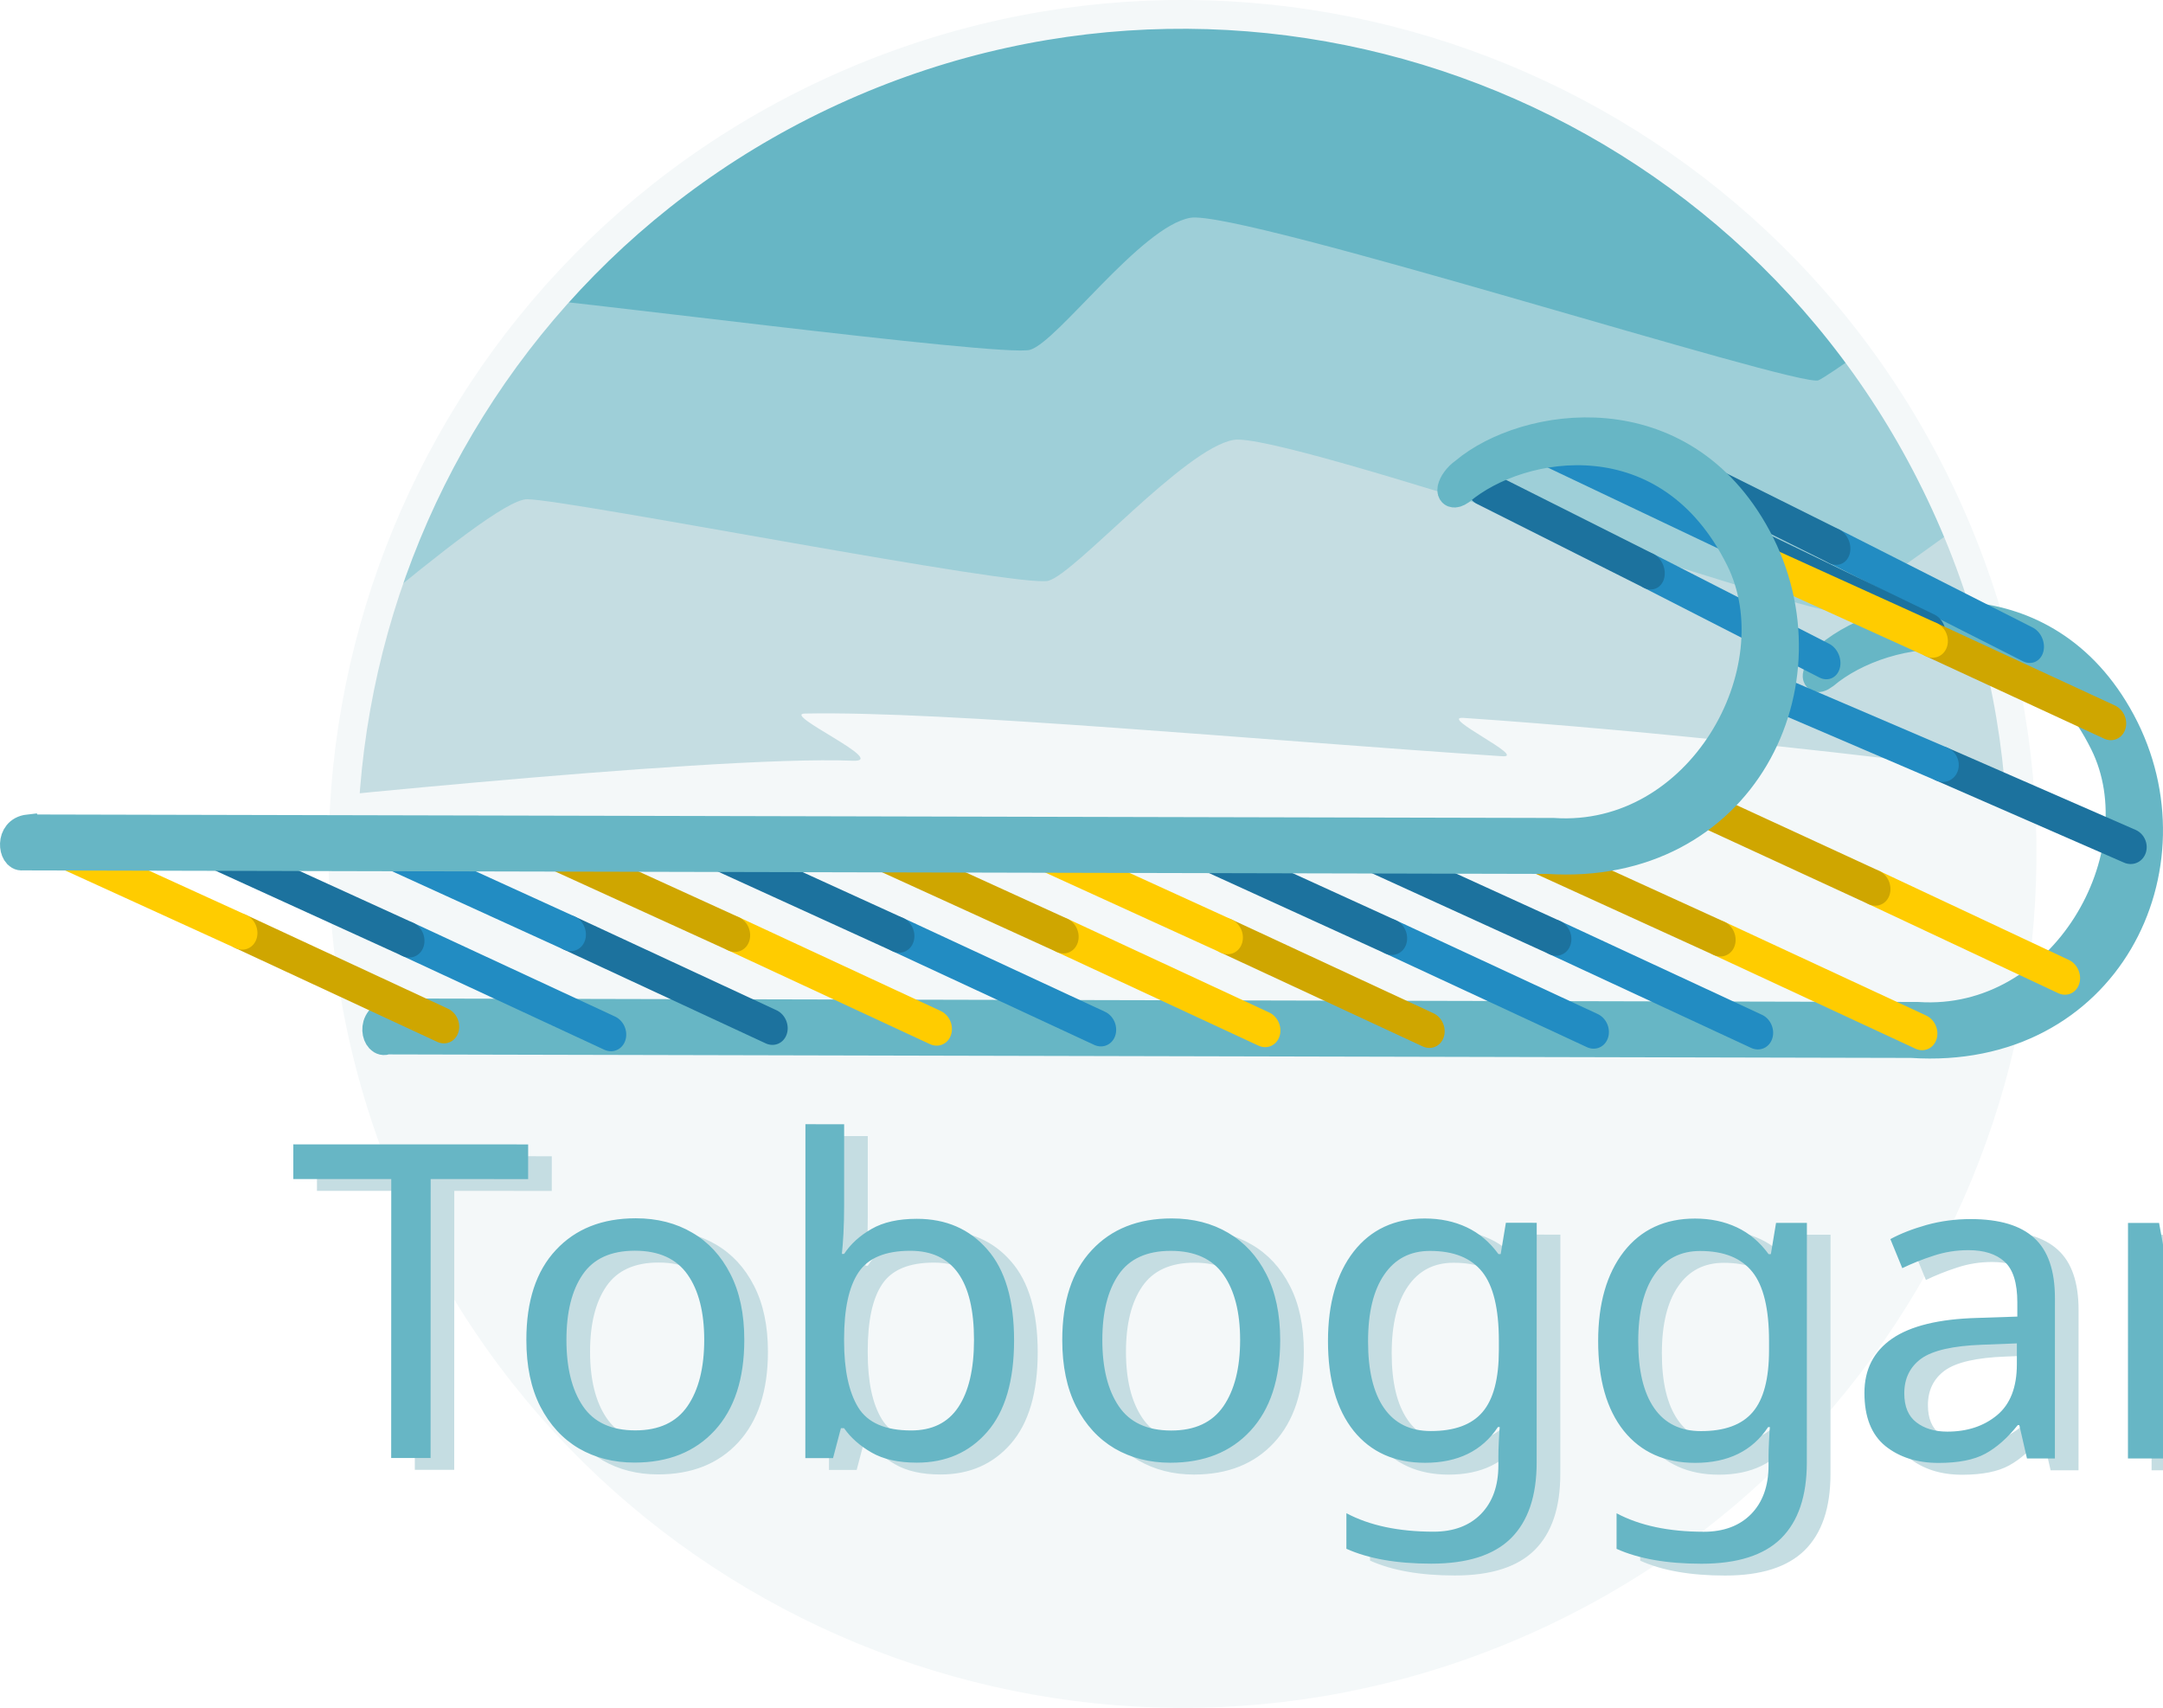
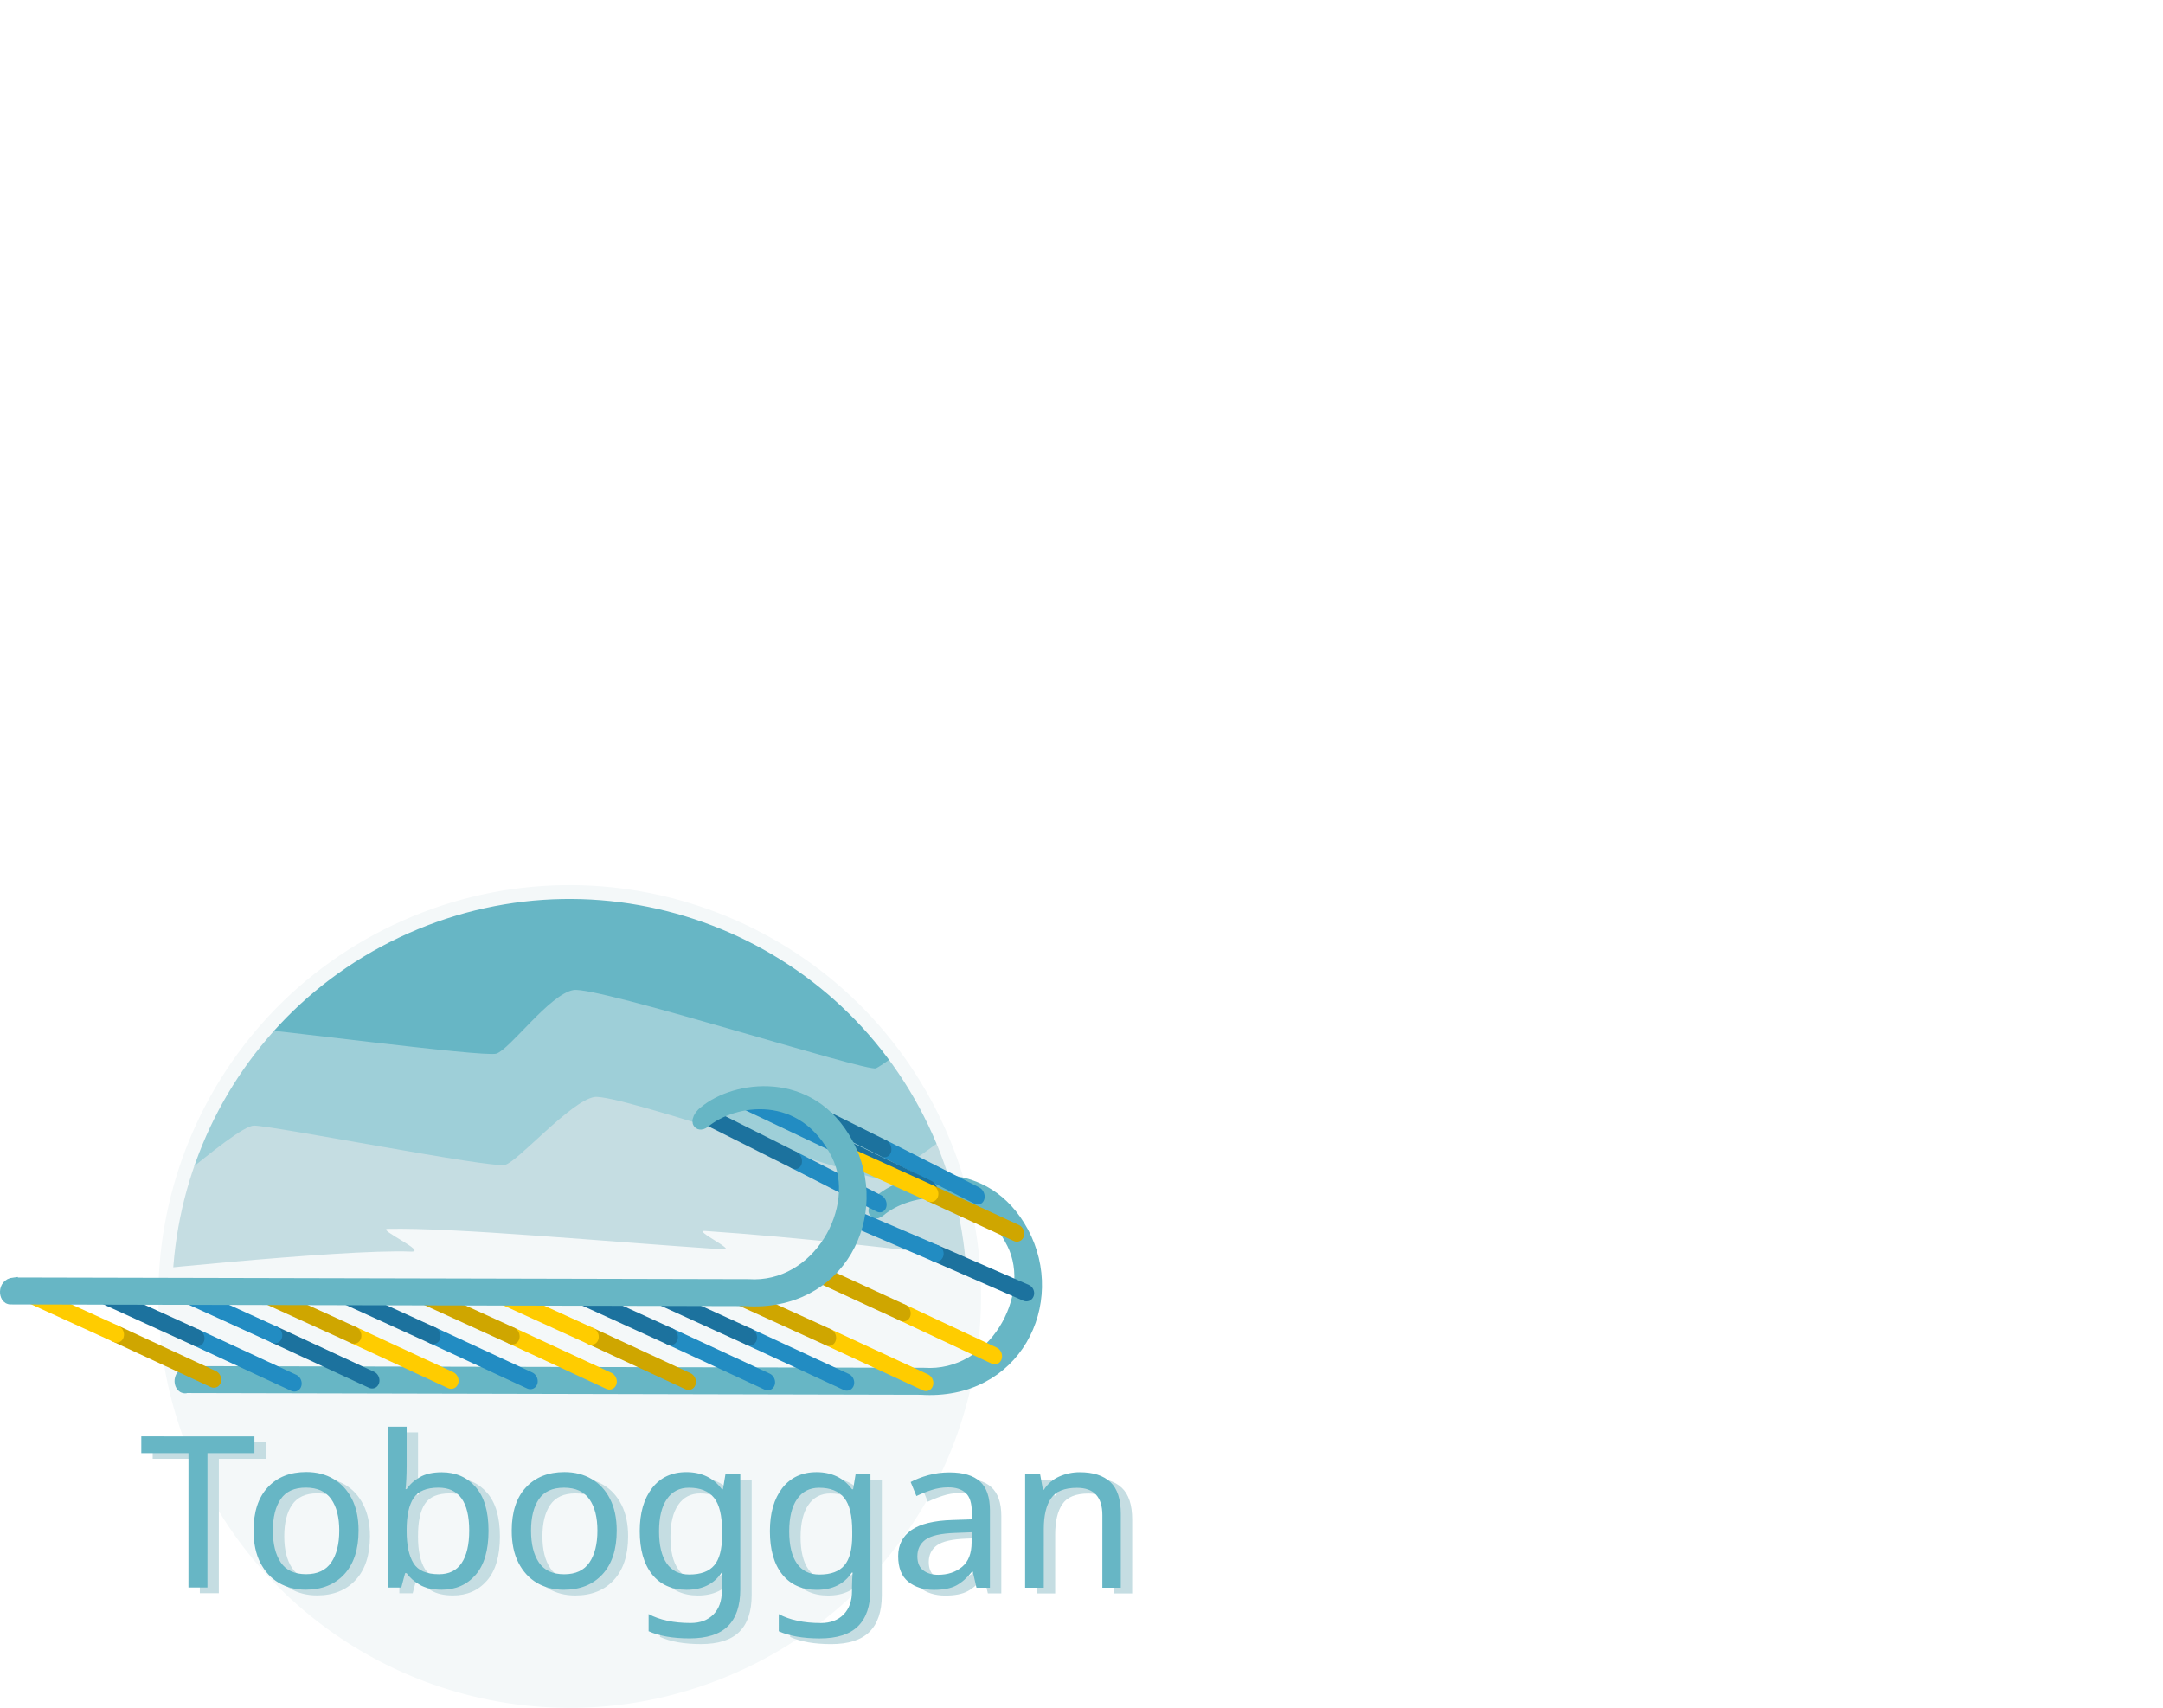
<svg xmlns="http://www.w3.org/2000/svg" width="150.112mm" height="118.519mm" viewBox="0 0 150.112 118.519" version="1.1" id="svg1757">
  <defs id="defs1751">
    <clipPath clipPathUnits="userSpaceOnUse" id="clipPath42745">
      <circle r="58.248" cy="282.997" cx="-154.989" id="circle42747" style="opacity:1;vector-effect:none;fill:none;fill-opacity:1;stroke:#ff0000;stroke-width:0.135px;stroke-linecap:butt;stroke-linejoin:miter;stroke-miterlimit:4;stroke-dasharray:none;stroke-dashoffset:0;stroke-opacity:1;marker:none;paint-order:stroke fill markers" transform="scale(-1,1)" />
    </clipPath>
  </defs>
  <g id="layer1" transform="translate(-80.72844,-100.1675)">
-     <g transform="rotate(-21.53716,-404.9454,670.2408)" id="g44619">
+     <g transform="matrix(0.4481081,-0.1768503,0.1768503,0.4481081,-90.31477,64.26479)" id="g44619">
      <g id="g44609">
        <g id="g44607">
-           <g transform="rotate(-2.42182,3083.593,-3339.557)" id="g44501" clip-path="url(#clipPath42745)">
+           <g transform="matrix(0.9991068,-0.04225616,0.04225616,0.9991068,143.8711,127.3179)" id="g44501" clip-path="url(#clipPath42745)">
            <g id="g44499">
-               <circle transform="matrix(-1.584146,0,0,1.584146,782.8388,-1370.898)" style="opacity:1;vector-effect:none;fill:#67b6c5;fill-opacity:1;stroke:none;stroke-width:0.085px;stroke-linecap:butt;stroke-linejoin:miter;stroke-miterlimit:4;stroke-dasharray:none;stroke-dashoffset:0;stroke-opacity:1;marker:none;paint-order:stroke fill markers" id="circle44491" cx="396.333" cy="1044.029" r="36.77" clip-path="none" />
-               <path transform="translate(-1.164731e-6)" id="path44493" d="m 101.947,232.967 c 3.37,0 22.805,-5.804 25.333,-4.68 2.528,1.123 30.275,18.161 32.24,18.442 1.966,0.281 10.514,-4.698 13.884,-3.855 3.37,0.843 33.859,28.008 35.264,28.008 1.404,0 19.378,-3.932 19.378,-3.932 l -5.898,28.927 -128.065,-51.956" style="opacity:1;vector-effect:none;fill:#9ecfd8;fill-opacity:1;stroke:none;stroke-width:0.135px;stroke-linecap:butt;stroke-linejoin:miter;stroke-miterlimit:4;stroke-dasharray:none;stroke-dashoffset:0;stroke-opacity:1;marker:none;paint-order:stroke fill markers" />
-               <path transform="translate(-1.164731e-6)" style="opacity:1;vector-effect:none;fill:#c5dde2;fill-opacity:1;stroke:none;stroke-width:0.265px;stroke-linecap:butt;stroke-linejoin:miter;stroke-miterlimit:4;stroke-dasharray:none;stroke-dashoffset:0;stroke-opacity:1" d="m 96.611,248.133 c 3.37,0 24.275,-7.225 26.803,-6.102 2.528,1.123 28.805,19.582 30.771,19.863 1.966,0.281 12.34,-4.558 15.71,-3.715 3.37,0.843 32.034,27.868 33.438,27.868 1.404,0 19.378,-3.932 19.378,-3.932 l -5.898,28.927 -128.065,-51.956" id="path44495" />
+               <circle transform="matrix(-1.584146,0,0,1.584146,782.8388,-1370.898)" style="opacity:1;fill:#67b6c5;fill-opacity:1;stroke:none;stroke-width:0.085px;stroke-linecap:butt;stroke-linejoin:miter;stroke-miterlimit:4;stroke-dasharray:none;stroke-dashoffset:0;stroke-opacity:1;marker:none;paint-order:stroke fill markers" id="circle44491" cx="396.333" cy="1044.029" r="36.77" clip-path="none" />
+               <path transform="translate(-1.164731e-6,0)" id="path44493" d="m 101.947,232.967 c 3.37,0 22.805,-5.804 25.333,-4.68 2.528,1.123 30.275,18.161 32.24,18.442 1.966,0.281 10.514,-4.698 13.884,-3.855 3.37,0.843 33.859,28.008 35.264,28.008 1.404,0 19.378,-3.932 19.378,-3.932 l -5.898,28.927 -128.065,-51.956" style="opacity:1;fill:#9ecfd8;fill-opacity:1;stroke:none;stroke-width:0.135px;stroke-linecap:butt;stroke-linejoin:miter;stroke-miterlimit:4;stroke-dasharray:none;stroke-dashoffset:0;stroke-opacity:1;marker:none;paint-order:stroke fill markers" />
+               <path transform="translate(-1.164731e-6,0)" style="opacity:1;fill:#c5dde2;fill-opacity:1;stroke:none;stroke-width:0.265px;stroke-linecap:butt;stroke-linejoin:miter;stroke-miterlimit:4;stroke-dasharray:none;stroke-dashoffset:0;stroke-opacity:1" d="m 96.611,248.133 c 3.37,0 24.275,-7.225 26.803,-6.102 2.528,1.123 28.805,19.582 30.771,19.863 1.966,0.281 12.34,-4.558 15.71,-3.715 3.37,0.843 32.034,27.868 33.438,27.868 1.404,0 19.378,-3.932 19.378,-3.932 l -5.898,28.927 -128.065,-51.956" id="path44495" />
              <path style="fill:#f4f8f9;fill-opacity:1;stroke:none;stroke-width:0.265px;stroke-linecap:butt;stroke-linejoin:miter;stroke-opacity:1" d="m 94.364,252.626 c 0,0 33.297,10.698 42.35,15.173 2.267,1.109 -3.207,-4.971 -1.732,-4.352 8.954,3.759 27.992,14.454 43.038,22.367 1.565,0.823 -2.936,-4.348 -1.38,-3.526 23.644,12.485 51.688,30.438 51.688,30.438 0,0 -54.484,52.799 -56.45,52.799 -1.966,0 -71.896,-12.919 -72.458,-16.289 -0.562,-3.37 -7.864,-79.76 -7.864,-79.76 z" id="path44497" />
            </g>
          </g>
-           <circle transform="matrix(-0.9991068,0.04225616,0.04225616,0.9991068,0,0)" style="opacity:1;vector-effect:none;fill:none;fill-opacity:1;stroke:#f4f8f9;stroke-width:2;stroke-linecap:butt;stroke-linejoin:miter;stroke-miterlimit:4;stroke-dasharray:none;stroke-dashoffset:0;stroke-opacity:1;marker:none;paint-order:stroke fill markers" id="circle44503" cx="-293.351" cy="416.281" r="58.248" clip-path="none" />
+           <circle transform="matrix(-0.9991068,0.04225616,0.04225616,0.9991068,0,0)" style="opacity:1;fill:none;fill-opacity:1;stroke:#f4f8f9;stroke-width:2;stroke-linecap:butt;stroke-linejoin:miter;stroke-miterlimit:4;stroke-dasharray:none;stroke-dashoffset:0;stroke-opacity:1;marker:none;paint-order:stroke fill markers" id="circle44503" cx="-293.351" cy="416.281" r="58.248" clip-path="none" />
          <g transform="translate(314.5833,125.0975)" id="g44605">
-             <path id="path44505" d="m -58.952,268.549 98.354,39.077 c 9.229,4.369 19.748,-4.29 19.015,-12.891 -0.946,-11.105 -11.102,-13.283 -16.312,-11.538 -1.555,0.404 0.859,-1.403 0.746,-1.103 5.211,-1.745 15.91,0.636 17.203,11.703 1.32,11.301 -9.457,21.238 -21.732,15.427 L -60.031,270.146 c -0.763,0.089 -0.621,-1.897 1.08,-1.597 z" style="opacity:1;vector-effect:none;fill:#67b6c5;fill-opacity:1;stroke:#67b6c5;stroke-width:2;stroke-linecap:butt;stroke-linejoin:miter;stroke-miterlimit:4;stroke-dasharray:none;stroke-dashoffset:0;stroke-opacity:1" />
+             <path id="path44505" d="m -58.952,268.549 98.354,39.077 c 9.229,4.369 19.748,-4.29 19.015,-12.891 -0.946,-11.105 -11.102,-13.283 -16.312,-11.538 -1.555,0.404 0.859,-1.403 0.746,-1.103 5.211,-1.745 15.91,0.636 17.203,11.703 1.32,11.301 -9.457,21.238 -21.732,15.427 L -60.031,270.146 c -0.763,0.089 -0.621,-1.897 1.08,-1.597 z" style="opacity:1;fill:#67b6c5;fill-opacity:1;stroke:#67b6c5;stroke-width:2;stroke-linecap:butt;stroke-linejoin:miter;stroke-miterlimit:4;stroke-dasharray:none;stroke-dashoffset:0;stroke-opacity:1" />
            <g style="stroke-width:1.911;stroke-miterlimit:4;stroke-dasharray:none" id="g44511" transform="matrix(1.184164,0,0,-1.332316,-208.9361,595.6674)">
-               <path id="path44507" d="m 120.138,252.367 8.983,-8.399" style="opacity:1;vector-effect:none;fill:#cfa600;fill-opacity:1;stroke:#cfa600;stroke-width:1.911;stroke-linecap:round;stroke-linejoin:miter;stroke-miterlimit:4;stroke-dasharray:none;stroke-dashoffset:0;stroke-opacity:1" />
-               <path id="path44509" d="m 111.568,260.27 8.57,-7.903" style="opacity:1;vector-effect:none;fill:none;fill-opacity:1;stroke:#ffcc00;stroke-width:1.911;stroke-linecap:round;stroke-linejoin:miter;stroke-miterlimit:4;stroke-dasharray:none;stroke-dashoffset:0;stroke-opacity:1" />
+               <path id="path44507" d="m 120.138,252.367 8.983,-8.399" style="opacity:1;fill:#cfa600;fill-opacity:1;stroke:#cfa600;stroke-width:1.911;stroke-linecap:round;stroke-linejoin:miter;stroke-miterlimit:4;stroke-dasharray:none;stroke-dashoffset:0;stroke-opacity:1" />
+               <path id="path44509" d="m 111.568,260.27 8.57,-7.903" style="opacity:1;fill:none;fill-opacity:1;stroke:#ffcc00;stroke-width:1.911;stroke-linecap:round;stroke-linejoin:miter;stroke-miterlimit:4;stroke-dasharray:none;stroke-dashoffset:0;stroke-opacity:1" />
            </g>
            <g style="stroke-width:1.911;stroke-miterlimit:4;stroke-dasharray:none" transform="matrix(1.184164,0,0,-1.332316,-198.3528,600.4299)" id="g44517">
-               <path style="opacity:1;vector-effect:none;fill:none;fill-opacity:1;stroke:#228cc2;stroke-width:1.911;stroke-linecap:round;stroke-linejoin:miter;stroke-miterlimit:4;stroke-dasharray:none;stroke-dashoffset:0;stroke-opacity:1" d="m 120.138,252.367 8.983,-8.399" id="path44513" />
-               <path style="opacity:1;vector-effect:none;fill:none;fill-opacity:1;stroke:#1c729e;stroke-width:1.911;stroke-linecap:round;stroke-linejoin:miter;stroke-miterlimit:4;stroke-dasharray:none;stroke-dashoffset:0;stroke-opacity:1" d="m 111.568,260.27 8.57,-7.903" id="path44515" />
+               <path style="opacity:1;fill:none;fill-opacity:1;stroke:#228cc2;stroke-width:1.911;stroke-linecap:round;stroke-linejoin:miter;stroke-miterlimit:4;stroke-dasharray:none;stroke-dashoffset:0;stroke-opacity:1" d="m 120.138,252.367 8.983,-8.399" id="path44513" />
+               <path style="opacity:1;fill:none;fill-opacity:1;stroke:#1c729e;stroke-width:1.911;stroke-linecap:round;stroke-linejoin:miter;stroke-miterlimit:4;stroke-dasharray:none;stroke-dashoffset:0;stroke-opacity:1" d="m 111.568,260.27 8.57,-7.903" id="path44515" />
            </g>
            <g style="stroke-width:1.911;stroke-miterlimit:4;stroke-dasharray:none" id="g44523" transform="matrix(1.184164,0,0,-1.332316,-187.7694,604.1341)">
-               <path id="path44519" d="m 120.138,252.367 8.983,-8.399" style="opacity:1;vector-effect:none;fill:none;fill-opacity:1;stroke:#1c729e;stroke-width:1.911;stroke-linecap:round;stroke-linejoin:miter;stroke-miterlimit:4;stroke-dasharray:none;stroke-dashoffset:0;stroke-opacity:1" />
-               <path id="path44521" d="m 111.568,260.27 8.57,-7.903" style="opacity:1;vector-effect:none;fill:none;fill-opacity:1;stroke:#228cc2;stroke-width:1.911;stroke-linecap:round;stroke-linejoin:miter;stroke-miterlimit:4;stroke-dasharray:none;stroke-dashoffset:0;stroke-opacity:1" />
+               <path id="path44519" d="m 120.138,252.367 8.983,-8.399" style="opacity:1;fill:none;fill-opacity:1;stroke:#1c729e;stroke-width:1.911;stroke-linecap:round;stroke-linejoin:miter;stroke-miterlimit:4;stroke-dasharray:none;stroke-dashoffset:0;stroke-opacity:1" />
+               <path id="path44521" d="m 111.568,260.27 8.57,-7.903" style="opacity:1;fill:none;fill-opacity:1;stroke:#228cc2;stroke-width:1.911;stroke-linecap:round;stroke-linejoin:miter;stroke-miterlimit:4;stroke-dasharray:none;stroke-dashoffset:0;stroke-opacity:1" />
            </g>
            <g style="stroke-width:1.911;stroke-miterlimit:4;stroke-dasharray:none" transform="matrix(1.184164,0,0,-1.332316,-177.1861,608.3675)" id="g44529">
-               <path style="opacity:1;vector-effect:none;fill:none;fill-opacity:1;stroke:#ffcc00;stroke-width:1.911;stroke-linecap:round;stroke-linejoin:miter;stroke-miterlimit:4;stroke-dasharray:none;stroke-dashoffset:0;stroke-opacity:1" d="m 120.138,252.367 8.983,-8.399" id="path44525" />
-               <path style="opacity:1;vector-effect:none;fill:#cfa600;fill-opacity:1;stroke:#cfa600;stroke-width:1.911;stroke-linecap:round;stroke-linejoin:miter;stroke-miterlimit:4;stroke-dasharray:none;stroke-dashoffset:0;stroke-opacity:1" d="m 111.568,260.27 8.57,-7.903" id="path44527" />
+               <path style="opacity:1;fill:none;fill-opacity:1;stroke:#ffcc00;stroke-width:1.911;stroke-linecap:round;stroke-linejoin:miter;stroke-miterlimit:4;stroke-dasharray:none;stroke-dashoffset:0;stroke-opacity:1" d="m 120.138,252.367 8.983,-8.399" id="path44525" />
+               <path style="opacity:1;fill:#cfa600;fill-opacity:1;stroke:#cfa600;stroke-width:1.911;stroke-linecap:round;stroke-linejoin:miter;stroke-miterlimit:4;stroke-dasharray:none;stroke-dashoffset:0;stroke-opacity:1" d="m 111.568,260.27 8.57,-7.903" id="path44527" />
            </g>
            <g style="stroke-width:1.911;stroke-miterlimit:4;stroke-dasharray:none" id="g44535" transform="matrix(1.184164,0,0,-1.332316,-166.6028,612.6008)">
-               <path id="path44531" d="m 120.138,252.367 8.983,-8.399" style="opacity:1;vector-effect:none;fill:none;fill-opacity:1;stroke:#228cc2;stroke-width:1.911;stroke-linecap:round;stroke-linejoin:miter;stroke-miterlimit:4;stroke-dasharray:none;stroke-dashoffset:0;stroke-opacity:1" />
-               <path id="path44533" d="m 111.568,260.27 8.57,-7.903" style="opacity:1;vector-effect:none;fill:none;fill-opacity:1;stroke:#1c729e;stroke-width:1.911;stroke-linecap:round;stroke-linejoin:miter;stroke-miterlimit:4;stroke-dasharray:none;stroke-dashoffset:0;stroke-opacity:1" />
+               <path id="path44531" d="m 120.138,252.367 8.983,-8.399" style="opacity:1;fill:none;fill-opacity:1;stroke:#228cc2;stroke-width:1.911;stroke-linecap:round;stroke-linejoin:miter;stroke-miterlimit:4;stroke-dasharray:none;stroke-dashoffset:0;stroke-opacity:1" />
+               <path id="path44533" d="m 111.568,260.27 8.57,-7.903" style="opacity:1;fill:none;fill-opacity:1;stroke:#1c729e;stroke-width:1.911;stroke-linecap:round;stroke-linejoin:miter;stroke-miterlimit:4;stroke-dasharray:none;stroke-dashoffset:0;stroke-opacity:1" />
            </g>
            <g style="stroke-width:1.911;stroke-miterlimit:4;stroke-dasharray:none" transform="matrix(1.184164,0,0,-1.332316,-156.0194,616.8342)" id="g44541">
-               <path style="opacity:1;vector-effect:none;fill:none;fill-opacity:1;stroke:#ffcc00;stroke-width:1.911;stroke-linecap:round;stroke-linejoin:miter;stroke-miterlimit:4;stroke-dasharray:none;stroke-dashoffset:0;stroke-opacity:1" d="m 120.138,252.367 8.983,-8.399" id="path44537" />
-               <path style="opacity:1;vector-effect:none;fill:#cfa600;fill-opacity:1;stroke:#cfa600;stroke-width:1.911;stroke-linecap:round;stroke-linejoin:miter;stroke-miterlimit:4;stroke-dasharray:none;stroke-dashoffset:0;stroke-opacity:1" d="m 111.568,260.27 8.57,-7.903" id="path44539" />
+               <path style="opacity:1;fill:none;fill-opacity:1;stroke:#ffcc00;stroke-width:1.911;stroke-linecap:round;stroke-linejoin:miter;stroke-miterlimit:4;stroke-dasharray:none;stroke-dashoffset:0;stroke-opacity:1" d="m 120.138,252.367 8.983,-8.399" id="path44537" />
+               <path style="opacity:1;fill:#cfa600;fill-opacity:1;stroke:#cfa600;stroke-width:1.911;stroke-linecap:round;stroke-linejoin:miter;stroke-miterlimit:4;stroke-dasharray:none;stroke-dashoffset:0;stroke-opacity:1" d="m 111.568,260.27 8.57,-7.903" id="path44539" />
            </g>
            <g style="stroke-width:1.911;stroke-miterlimit:4;stroke-dasharray:none" id="g44547" transform="matrix(1.184164,0,0,-1.332316,-145.4361,621.0676)">
-               <path id="path44543" d="m 120.138,252.367 8.983,-8.399" style="opacity:1;vector-effect:none;fill:#cfa600;fill-opacity:1;stroke:#cfa600;stroke-width:1.911;stroke-linecap:round;stroke-linejoin:miter;stroke-miterlimit:4;stroke-dasharray:none;stroke-dashoffset:0;stroke-opacity:1" />
-               <path id="path44545" d="m 111.568,260.27 8.57,-7.903" style="opacity:1;vector-effect:none;fill:none;fill-opacity:1;stroke:#ffcc00;stroke-width:1.911;stroke-linecap:round;stroke-linejoin:miter;stroke-miterlimit:4;stroke-dasharray:none;stroke-dashoffset:0;stroke-opacity:1" />
+               <path id="path44543" d="m 120.138,252.367 8.983,-8.399" style="opacity:1;fill:#cfa600;fill-opacity:1;stroke:#cfa600;stroke-width:1.911;stroke-linecap:round;stroke-linejoin:miter;stroke-miterlimit:4;stroke-dasharray:none;stroke-dashoffset:0;stroke-opacity:1" />
+               <path id="path44545" d="m 111.568,260.27 8.57,-7.903" style="opacity:1;fill:none;fill-opacity:1;stroke:#ffcc00;stroke-width:1.911;stroke-linecap:round;stroke-linejoin:miter;stroke-miterlimit:4;stroke-dasharray:none;stroke-dashoffset:0;stroke-opacity:1" />
            </g>
            <g style="stroke-width:1.911;stroke-miterlimit:4;stroke-dasharray:none" transform="matrix(1.184164,0,0,-1.332316,-134.8527,625.3009)" id="g44553">
-               <path style="opacity:1;vector-effect:none;fill:none;fill-opacity:1;stroke:#228cc2;stroke-width:1.911;stroke-linecap:round;stroke-linejoin:miter;stroke-miterlimit:4;stroke-dasharray:none;stroke-dashoffset:0;stroke-opacity:1" d="m 120.138,252.367 8.983,-8.399" id="path44549" />
-               <path style="opacity:1;vector-effect:none;fill:none;fill-opacity:1;stroke:#1c729e;stroke-width:1.911;stroke-linecap:round;stroke-linejoin:miter;stroke-miterlimit:4;stroke-dasharray:none;stroke-dashoffset:0;stroke-opacity:1" d="m 111.568,260.27 8.57,-7.903" id="path44551" />
+               <path style="opacity:1;fill:none;fill-opacity:1;stroke:#228cc2;stroke-width:1.911;stroke-linecap:round;stroke-linejoin:miter;stroke-miterlimit:4;stroke-dasharray:none;stroke-dashoffset:0;stroke-opacity:1" d="m 120.138,252.367 8.983,-8.399" id="path44549" />
+               <path style="opacity:1;fill:none;fill-opacity:1;stroke:#1c729e;stroke-width:1.911;stroke-linecap:round;stroke-linejoin:miter;stroke-miterlimit:4;stroke-dasharray:none;stroke-dashoffset:0;stroke-opacity:1" d="m 111.568,260.27 8.57,-7.903" id="path44551" />
            </g>
            <g style="stroke-width:1.964;stroke-miterlimit:4;stroke-dasharray:none" transform="matrix(1.112843,0,0,-1.341231,-87.69565,613.6383)" id="g44559">
-               <path style="opacity:1;vector-effect:none;fill:none;fill-opacity:1;stroke:#228cc2;stroke-width:1.964;stroke-linecap:round;stroke-linejoin:miter;stroke-miterlimit:4;stroke-dasharray:none;stroke-dashoffset:0;stroke-opacity:1" d="m 120.138,252.367 8.983,-8.399" id="path44555" />
-               <path style="opacity:1;vector-effect:none;fill:none;fill-opacity:1;stroke:#1c729e;stroke-width:1.964;stroke-linecap:round;stroke-linejoin:miter;stroke-miterlimit:4;stroke-dasharray:none;stroke-dashoffset:0;stroke-opacity:1" d="m 111.568,260.27 8.57,-7.903" id="path44557" />
+               <path style="opacity:1;fill:none;fill-opacity:1;stroke:#228cc2;stroke-width:1.964;stroke-linecap:round;stroke-linejoin:miter;stroke-miterlimit:4;stroke-dasharray:none;stroke-dashoffset:0;stroke-opacity:1" d="m 120.138,252.367 8.983,-8.399" id="path44555" />
+               <path style="opacity:1;fill:none;fill-opacity:1;stroke:#1c729e;stroke-width:1.964;stroke-linecap:round;stroke-linejoin:miter;stroke-miterlimit:4;stroke-dasharray:none;stroke-dashoffset:0;stroke-opacity:1" d="m 111.568,260.27 8.57,-7.903" id="path44557" />
            </g>
            <g style="stroke-width:2.162;stroke-miterlimit:4;stroke-dasharray:none" transform="matrix(1.007775,0,0,-1.222956,-87.67945,580.6486)" id="g44565">
-               <path style="opacity:1;vector-effect:none;fill:none;fill-opacity:1;stroke:#228cc2;stroke-width:2.162;stroke-linecap:round;stroke-linejoin:miter;stroke-miterlimit:4;stroke-dasharray:none;stroke-dashoffset:0;stroke-opacity:1" d="m 120.138,252.367 8.983,-8.399" id="path44561" />
-               <path style="opacity:1;vector-effect:none;fill:none;fill-opacity:1;stroke:#1c729e;stroke-width:2.162;stroke-linecap:round;stroke-linejoin:miter;stroke-miterlimit:4;stroke-dasharray:none;stroke-dashoffset:0;stroke-opacity:1" d="m 111.568,260.27 8.57,-7.903" id="path44563" />
+               <path style="opacity:1;fill:none;fill-opacity:1;stroke:#228cc2;stroke-width:2.162;stroke-linecap:round;stroke-linejoin:miter;stroke-miterlimit:4;stroke-dasharray:none;stroke-dashoffset:0;stroke-opacity:1" d="m 120.138,252.367 8.983,-8.399" id="path44561" />
+               <path style="opacity:1;fill:none;fill-opacity:1;stroke:#1c729e;stroke-width:2.162;stroke-linecap:round;stroke-linejoin:miter;stroke-miterlimit:4;stroke-dasharray:none;stroke-dashoffset:0;stroke-opacity:1" d="m 111.568,260.27 8.57,-7.903" id="path44563" />
            </g>
            <g style="stroke-width:1.98;stroke-miterlimit:4;stroke-dasharray:none" id="g44571" transform="matrix(1.125039,0,0,-1.305597,-95.30083,601.5819)">
-               <path id="path44567" d="m 120.138,252.367 8.983,-8.399" style="opacity:1;vector-effect:none;fill:none;fill-opacity:1;stroke:#1c729e;stroke-width:1.98;stroke-linecap:round;stroke-linejoin:miter;stroke-miterlimit:4;stroke-dasharray:none;stroke-dashoffset:0;stroke-opacity:1" />
-               <path id="path44569" d="m 111.568,260.27 8.57,-7.903" style="opacity:1;vector-effect:none;fill:none;fill-opacity:1;stroke:#228cc2;stroke-width:1.98;stroke-linecap:round;stroke-linejoin:miter;stroke-miterlimit:4;stroke-dasharray:none;stroke-dashoffset:0;stroke-opacity:1" />
+               <path id="path44567" d="m 120.138,252.367 8.983,-8.399" style="opacity:1;fill:none;fill-opacity:1;stroke:#1c729e;stroke-width:1.98;stroke-linecap:round;stroke-linejoin:miter;stroke-miterlimit:4;stroke-dasharray:none;stroke-dashoffset:0;stroke-opacity:1" />
+               <path id="path44569" d="m 111.568,260.27 8.57,-7.903" style="opacity:1;fill:none;fill-opacity:1;stroke:#228cc2;stroke-width:1.98;stroke-linecap:round;stroke-linejoin:miter;stroke-miterlimit:4;stroke-dasharray:none;stroke-dashoffset:0;stroke-opacity:1" />
            </g>
            <g style="stroke-width:1.911;stroke-miterlimit:4;stroke-dasharray:none" id="g44577" transform="matrix(1.184164,0,0,-1.332316,-124.2694,629.5343)">
-               <path id="path44573" d="m 120.138,252.367 8.983,-8.399" style="opacity:1;vector-effect:none;fill:none;fill-opacity:1;stroke:#228cc2;stroke-width:1.911;stroke-linecap:round;stroke-linejoin:miter;stroke-miterlimit:4;stroke-dasharray:none;stroke-dashoffset:0;stroke-opacity:1" />
-               <path id="path44575" d="m 111.568,260.27 8.57,-7.903" style="opacity:1;vector-effect:none;fill:none;fill-opacity:1;stroke:#1c729e;stroke-width:1.911;stroke-linecap:round;stroke-linejoin:miter;stroke-miterlimit:4;stroke-dasharray:none;stroke-dashoffset:0;stroke-opacity:1" />
+               <path id="path44573" d="m 120.138,252.367 8.983,-8.399" style="opacity:1;fill:none;fill-opacity:1;stroke:#228cc2;stroke-width:1.911;stroke-linecap:round;stroke-linejoin:miter;stroke-miterlimit:4;stroke-dasharray:none;stroke-dashoffset:0;stroke-opacity:1" />
+               <path id="path44575" d="m 111.568,260.27 8.57,-7.903" style="opacity:1;fill:none;fill-opacity:1;stroke:#1c729e;stroke-width:1.911;stroke-linecap:round;stroke-linejoin:miter;stroke-miterlimit:4;stroke-dasharray:none;stroke-dashoffset:0;stroke-opacity:1" />
            </g>
            <g style="stroke-width:1.911;stroke-miterlimit:4;stroke-dasharray:none" transform="matrix(1.184164,0,0,-1.332316,-113.6861,633.7676)" id="g44583">
-               <path style="opacity:1;vector-effect:none;fill:none;fill-opacity:1;stroke:#ffcc00;stroke-width:1.911;stroke-linecap:round;stroke-linejoin:miter;stroke-miterlimit:4;stroke-dasharray:none;stroke-dashoffset:0;stroke-opacity:1" d="m 120.138,252.367 8.983,-8.399" id="path44579" />
-               <path style="opacity:1;vector-effect:none;fill:#cfa600;fill-opacity:1;stroke:#cfa600;stroke-width:1.911;stroke-linecap:round;stroke-linejoin:miter;stroke-miterlimit:4;stroke-dasharray:none;stroke-dashoffset:0;stroke-opacity:1" d="m 111.568,260.27 8.57,-7.903" id="path44581" />
+               <path style="opacity:1;fill:none;fill-opacity:1;stroke:#ffcc00;stroke-width:1.911;stroke-linecap:round;stroke-linejoin:miter;stroke-miterlimit:4;stroke-dasharray:none;stroke-dashoffset:0;stroke-opacity:1" d="m 120.138,252.367 8.983,-8.399" id="path44579" />
+               <path style="opacity:1;fill:#cfa600;fill-opacity:1;stroke:#cfa600;stroke-width:1.911;stroke-linecap:round;stroke-linejoin:miter;stroke-miterlimit:4;stroke-dasharray:none;stroke-dashoffset:0;stroke-opacity:1" d="m 111.568,260.27 8.57,-7.903" id="path44581" />
            </g>
            <g style="stroke-width:2.03;stroke-miterlimit:4;stroke-dasharray:none" id="g44589" transform="matrix(1.110223,0,0,-1.259497,-93.50936,616.0538)">
-               <path id="path44585" d="m 120.138,252.367 8.983,-8.399" style="opacity:1;vector-effect:none;fill:none;fill-opacity:1;stroke:#ffcc00;stroke-width:2.03;stroke-linecap:round;stroke-linejoin:miter;stroke-miterlimit:4;stroke-dasharray:none;stroke-dashoffset:0;stroke-opacity:1" />
-               <path id="path44587" d="m 111.568,260.27 8.57,-7.903" style="opacity:1;vector-effect:none;fill:#cfa600;fill-opacity:1;stroke:#cfa600;stroke-width:2.03;stroke-linecap:round;stroke-linejoin:miter;stroke-miterlimit:4;stroke-dasharray:none;stroke-dashoffset:0;stroke-opacity:1" />
+               <path id="path44585" d="m 120.138,252.367 8.983,-8.399" style="opacity:1;fill:none;fill-opacity:1;stroke:#ffcc00;stroke-width:2.03;stroke-linecap:round;stroke-linejoin:miter;stroke-miterlimit:4;stroke-dasharray:none;stroke-dashoffset:0;stroke-opacity:1" />
+               <path id="path44587" d="m 111.568,260.27 8.57,-7.903" style="opacity:1;fill:#cfa600;fill-opacity:1;stroke:#cfa600;stroke-width:2.03;stroke-linecap:round;stroke-linejoin:miter;stroke-miterlimit:4;stroke-dasharray:none;stroke-dashoffset:0;stroke-opacity:1" />
            </g>
            <g style="stroke-width:2.072;stroke-miterlimit:4;stroke-dasharray:none" transform="matrix(1.117738,0,0,-1.200823,-86.88056,595.0172)" id="g44595">
-               <path style="opacity:1;vector-effect:none;fill:none;fill-opacity:1;stroke:#1c729e;stroke-width:2.072;stroke-linecap:round;stroke-linejoin:miter;stroke-miterlimit:4;stroke-dasharray:none;stroke-dashoffset:0;stroke-opacity:1" d="m 120.138,252.367 8.983,-8.399" id="path44591" />
-               <path style="opacity:1;vector-effect:none;fill:none;fill-opacity:1;stroke:#228cc2;stroke-width:2.072;stroke-linecap:round;stroke-linejoin:miter;stroke-miterlimit:4;stroke-dasharray:none;stroke-dashoffset:0;stroke-opacity:1" d="m 111.568,260.27 8.57,-7.903" id="path44593" />
+               <path style="opacity:1;fill:none;fill-opacity:1;stroke:#1c729e;stroke-width:2.072;stroke-linecap:round;stroke-linejoin:miter;stroke-miterlimit:4;stroke-dasharray:none;stroke-dashoffset:0;stroke-opacity:1" d="m 120.138,252.367 8.983,-8.399" id="path44591" />
+               <path style="opacity:1;fill:none;fill-opacity:1;stroke:#228cc2;stroke-width:2.072;stroke-linecap:round;stroke-linejoin:miter;stroke-miterlimit:4;stroke-dasharray:none;stroke-dashoffset:0;stroke-opacity:1" d="m 111.568,260.27 8.57,-7.903" id="path44593" />
            </g>
            <g style="stroke-width:2.164;stroke-miterlimit:4;stroke-dasharray:none" id="g44601" transform="matrix(1.047625,0,0,-1.174527,-75.97196,580.0697)">
-               <path id="path44597" d="m 120.138,252.367 8.983,-8.399" style="opacity:1;vector-effect:none;fill:#cfa600;fill-opacity:1;stroke:#cfa600;stroke-width:2.164;stroke-linecap:round;stroke-linejoin:miter;stroke-miterlimit:4;stroke-dasharray:none;stroke-dashoffset:0;stroke-opacity:1" />
-               <path id="path44599" d="m 111.568,260.27 8.57,-7.903" style="opacity:1;vector-effect:none;fill:none;fill-opacity:1;stroke:#ffcc00;stroke-width:2.164;stroke-linecap:round;stroke-linejoin:miter;stroke-miterlimit:4;stroke-dasharray:none;stroke-dashoffset:0;stroke-opacity:1" />
+               <path id="path44597" d="m 120.138,252.367 8.983,-8.399" style="opacity:1;fill:#cfa600;fill-opacity:1;stroke:#cfa600;stroke-width:2.164;stroke-linecap:round;stroke-linejoin:miter;stroke-miterlimit:4;stroke-dasharray:none;stroke-dashoffset:0;stroke-opacity:1" />
+               <path id="path44599" d="m 111.568,260.27 8.57,-7.903" style="opacity:1;fill:none;fill-opacity:1;stroke:#ffcc00;stroke-width:2.164;stroke-linecap:round;stroke-linejoin:miter;stroke-miterlimit:4;stroke-dasharray:none;stroke-dashoffset:0;stroke-opacity:1" />
            </g>
-             <path style="opacity:1;vector-effect:none;fill:#67b6c5;fill-opacity:1;stroke:#67b6c5;stroke-width:2;stroke-linecap:butt;stroke-linejoin:miter;stroke-miterlimit:4;stroke-dasharray:none;stroke-dashoffset:0;stroke-opacity:1" d="m -77.768,247.395 98.354,39.077 c 9.229,4.369 19.748,-4.29 19.015,-12.891 -0.946,-11.105 -11.102,-13.283 -16.312,-11.538 -1.103,0.239 -0.46,-0.815 0.746,-1.103 5.211,-1.745 15.91,0.636 17.203,11.703 1.32,11.301 -9.457,21.238 -21.732,15.427 L -78.848,248.991 c -0.663,-0.151 -0.245,-1.955 1.08,-1.597 z" id="path44603" />
+             <path style="opacity:1;fill:#67b6c5;fill-opacity:1;stroke:#67b6c5;stroke-width:2;stroke-linecap:butt;stroke-linejoin:miter;stroke-miterlimit:4;stroke-dasharray:none;stroke-dashoffset:0;stroke-opacity:1" d="m -77.768,247.395 98.354,39.077 c 9.229,4.369 19.748,-4.29 19.015,-12.891 -0.946,-11.105 -11.102,-13.283 -16.312,-11.538 -1.103,0.239 -0.46,-0.815 0.746,-1.103 5.211,-1.745 15.91,0.636 17.203,11.703 1.32,11.301 -9.457,21.238 -21.732,15.427 L -78.848,248.991 c -0.663,-0.151 -0.245,-1.955 1.08,-1.597 z" id="path44603" />
          </g>
        </g>
      </g>
-       <text xml:space="preserve" style="font-style:normal;font-variant:normal;font-weight:normal;font-stretch:normal;font-size:30.484px;line-height:1.25;font-family:'Lobster 1.4';-inkscape-font-specification:'Lobster 1.4, Normal';font-variant-ligatures:normal;font-variant-caps:normal;font-variant-numeric:normal;font-feature-settings:normal;text-align:start;letter-spacing:0px;word-spacing:0px;writing-mode:lr-tb;text-anchor:start;opacity:1;fill:#c5dde2;fill-opacity:1;stroke:none;stroke-width:0.762" x="376.807" y="303.928" id="text44613" transform="rotate(21.55208)">
-         <tspan id="tspan44611" x="376.807" y="303.928" style="font-style:normal;font-variant:normal;font-weight:normal;font-stretch:normal;font-size:30.484px;font-family:'Lobster 1.4';-inkscape-font-specification:'Lobster 1.4, Normal';font-variant-ligatures:normal;font-variant-caps:normal;font-variant-numeric:normal;font-feature-settings:normal;text-align:start;writing-mode:lr-tb;text-anchor:start;fill:#c5dde2;fill-opacity:1;stroke-width:0.762">Toboggan</tspan>
+       <text xml:space="preserve" style="font-style:normal;font-variant:normal;font-weight:normal;font-stretch:normal;font-size:30.484px;line-height:1.25;font-family:'Lobster 1.4';-inkscape-font-specification:'Lobster 1.4, Normal';text-align:start;letter-spacing:0px;word-spacing:0px;writing-mode:lr-tb;text-anchor:start;opacity:1;fill:#c5dde2;fill-opacity:1;stroke:none;stroke-width:0.762" x="376.807" y="303.928" id="text44613" transform="matrix(0.930084,0.3673468,-0.3673468,0.930084,0,0)">
+         <tspan id="tspan44611" x="376.807" y="303.928" style="font-style:normal;font-variant:normal;font-weight:normal;font-stretch:normal;font-size:30.484px;font-family:'Lobster 1.4';-inkscape-font-specification:'Lobster 1.4, Normal';text-align:start;writing-mode:lr-tb;text-anchor:start;fill:#c5dde2;fill-opacity:1;stroke-width:0.762">Toboggan</tspan>
      </text>
-       <text transform="rotate(21.55208)" id="text44617" y="303.113" x="375.168" style="font-style:normal;font-variant:normal;font-weight:normal;font-stretch:normal;font-size:30.484px;line-height:1.25;font-family:'Lobster 1.4';-inkscape-font-specification:'Lobster 1.4, Normal';font-variant-ligatures:normal;font-variant-caps:normal;font-variant-numeric:normal;font-feature-settings:normal;text-align:start;letter-spacing:0px;word-spacing:0px;writing-mode:lr-tb;text-anchor:start;opacity:1;fill:#67b6c5;fill-opacity:1;stroke:none;stroke-width:0.762" xml:space="preserve">
-         <tspan style="font-style:normal;font-variant:normal;font-weight:normal;font-stretch:normal;font-size:30.484px;font-family:'Lobster 1.4';-inkscape-font-specification:'Lobster 1.4, Normal';font-variant-ligatures:normal;font-variant-caps:normal;font-variant-numeric:normal;font-feature-settings:normal;text-align:start;writing-mode:lr-tb;text-anchor:start;fill:#67b6c5;fill-opacity:1;stroke-width:0.762" y="303.113" x="375.168" id="tspan44615">Toboggan</tspan>
+       <text transform="matrix(0.930084,0.3673468,-0.3673468,0.930084,0,0)" id="text44617" y="303.113" x="375.168" style="font-style:normal;font-variant:normal;font-weight:normal;font-stretch:normal;font-size:30.484px;line-height:1.25;font-family:'Lobster 1.4';-inkscape-font-specification:'Lobster 1.4, Normal';text-align:start;letter-spacing:0px;word-spacing:0px;writing-mode:lr-tb;text-anchor:start;opacity:1;fill:#67b6c5;fill-opacity:1;stroke:none;stroke-width:0.762" xml:space="preserve">
+         <tspan style="font-style:normal;font-variant:normal;font-weight:normal;font-stretch:normal;font-size:30.484px;font-family:'Lobster 1.4';-inkscape-font-specification:'Lobster 1.4, Normal';text-align:start;writing-mode:lr-tb;text-anchor:start;fill:#67b6c5;fill-opacity:1;stroke-width:0.762" y="303.113" x="375.168" id="tspan44615">Toboggan</tspan>
      </text>
    </g>
  </g>
</svg>
